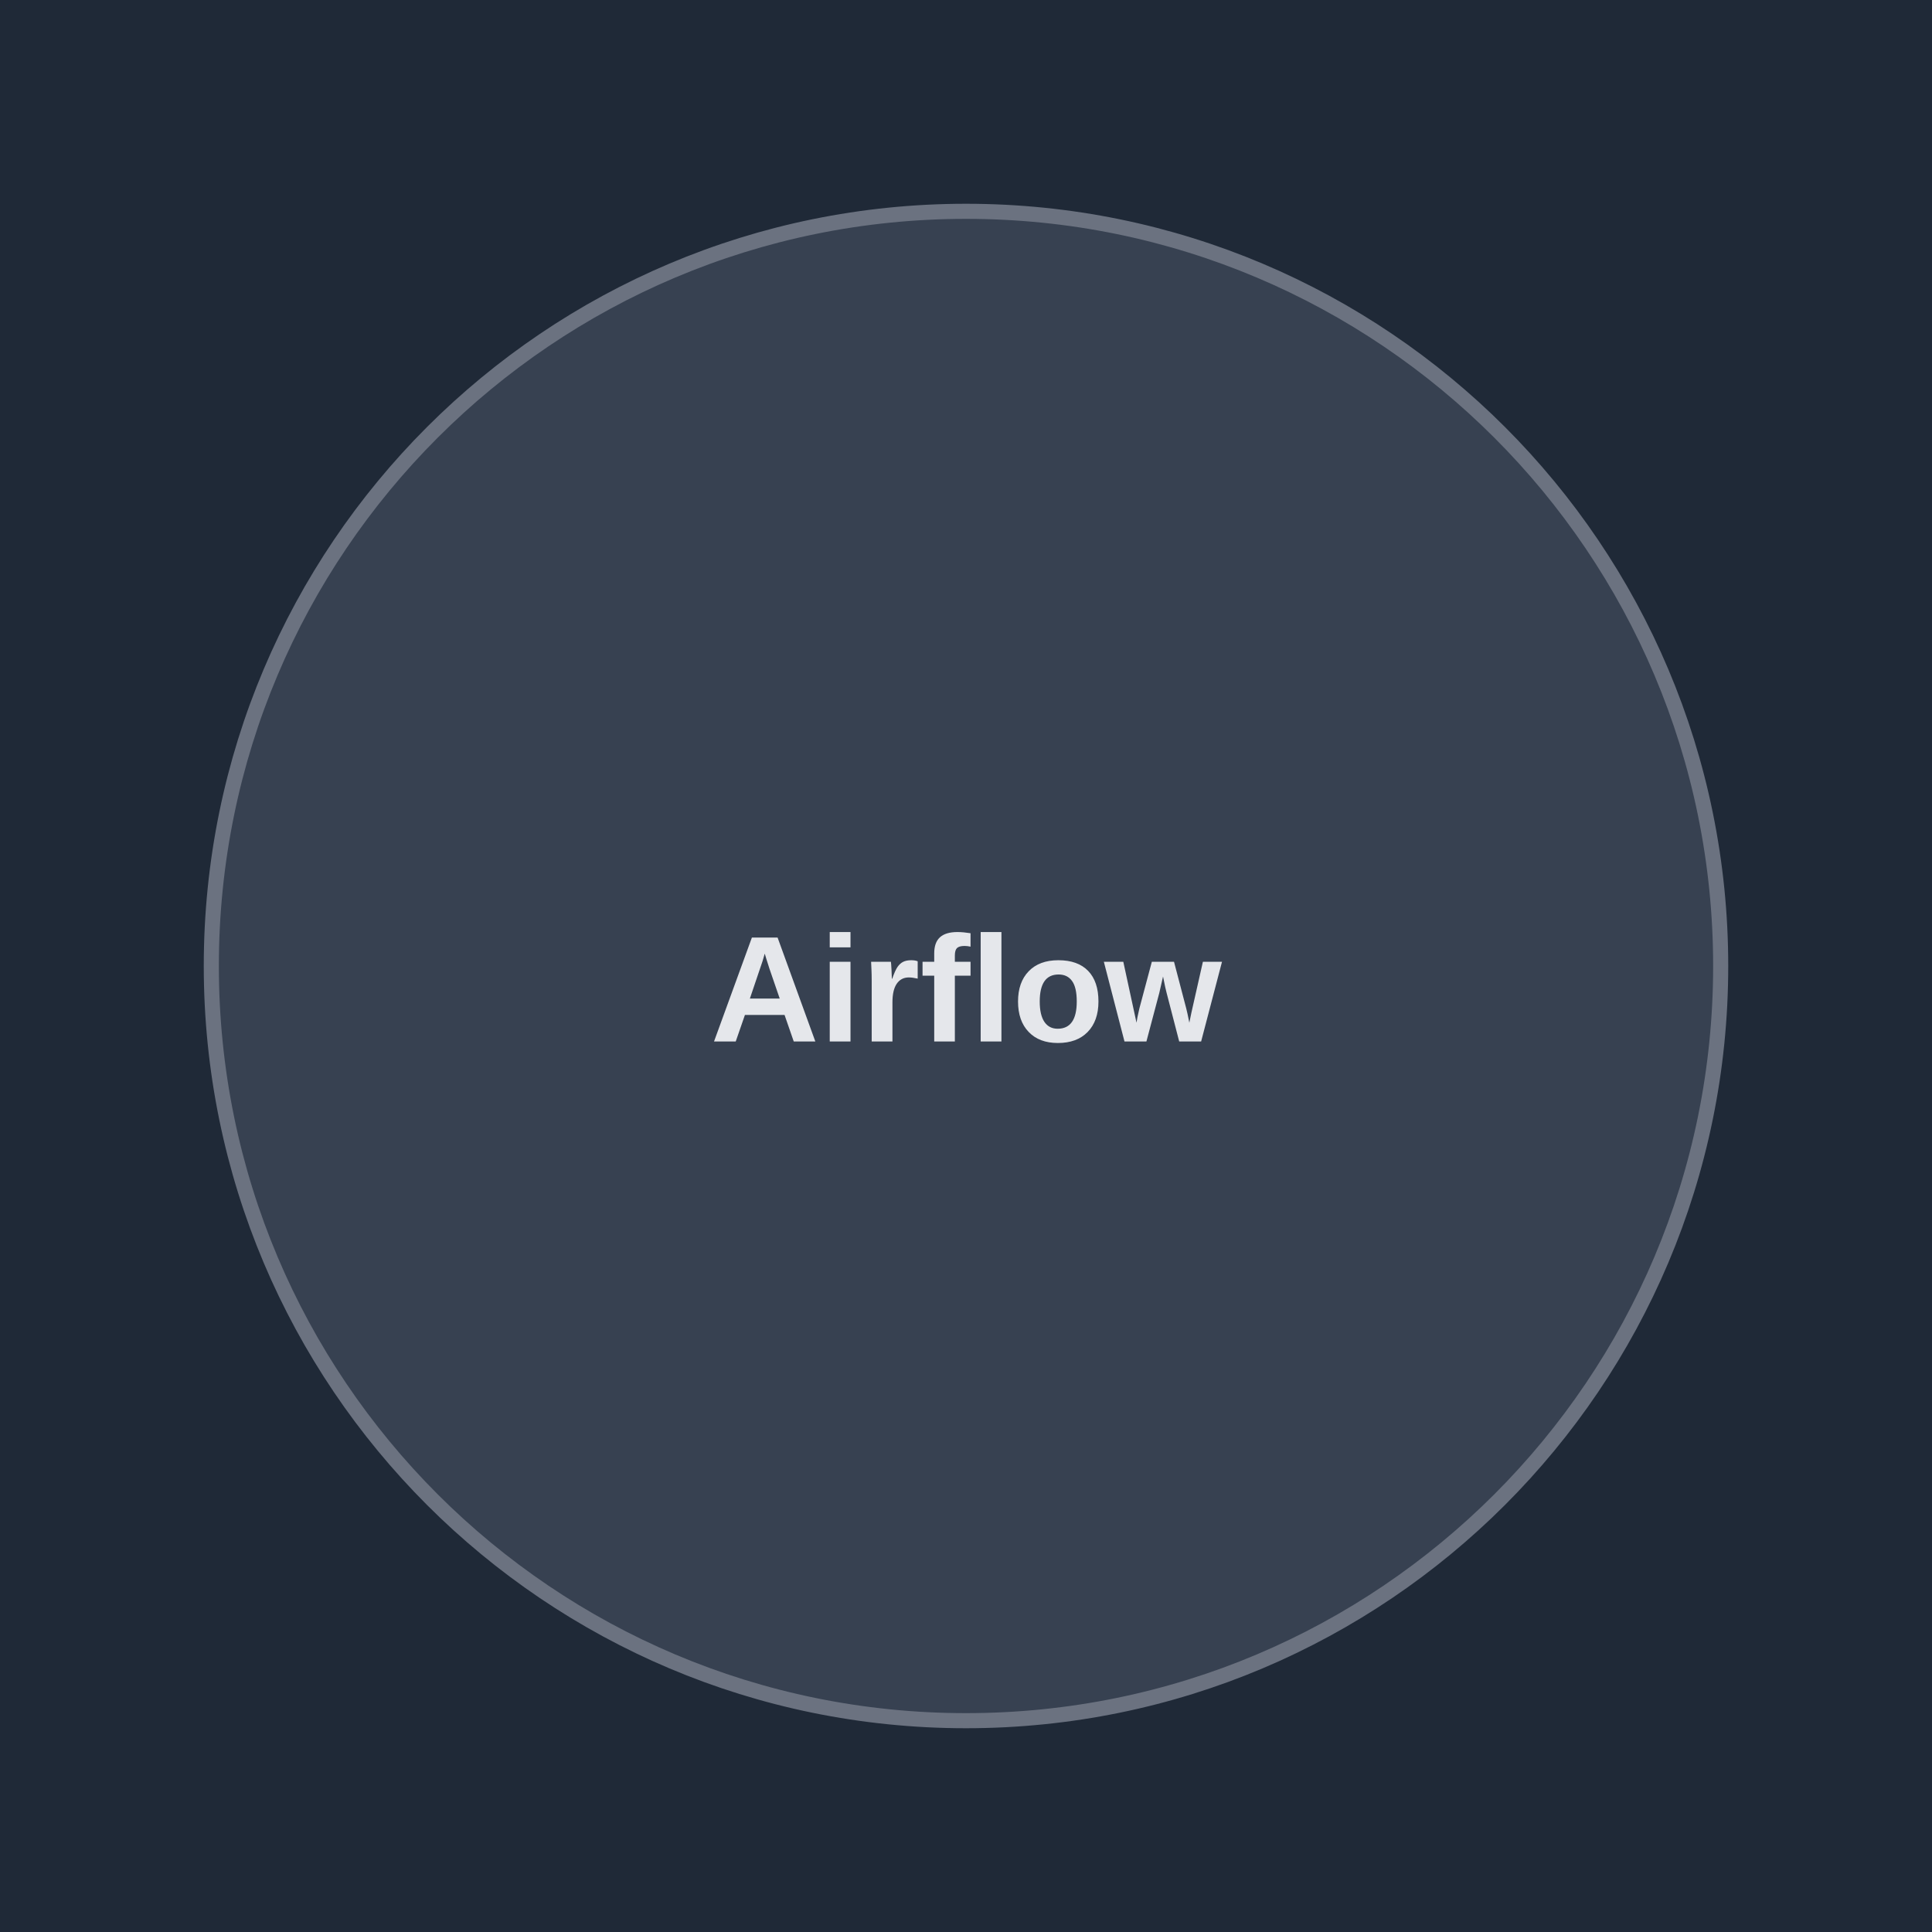
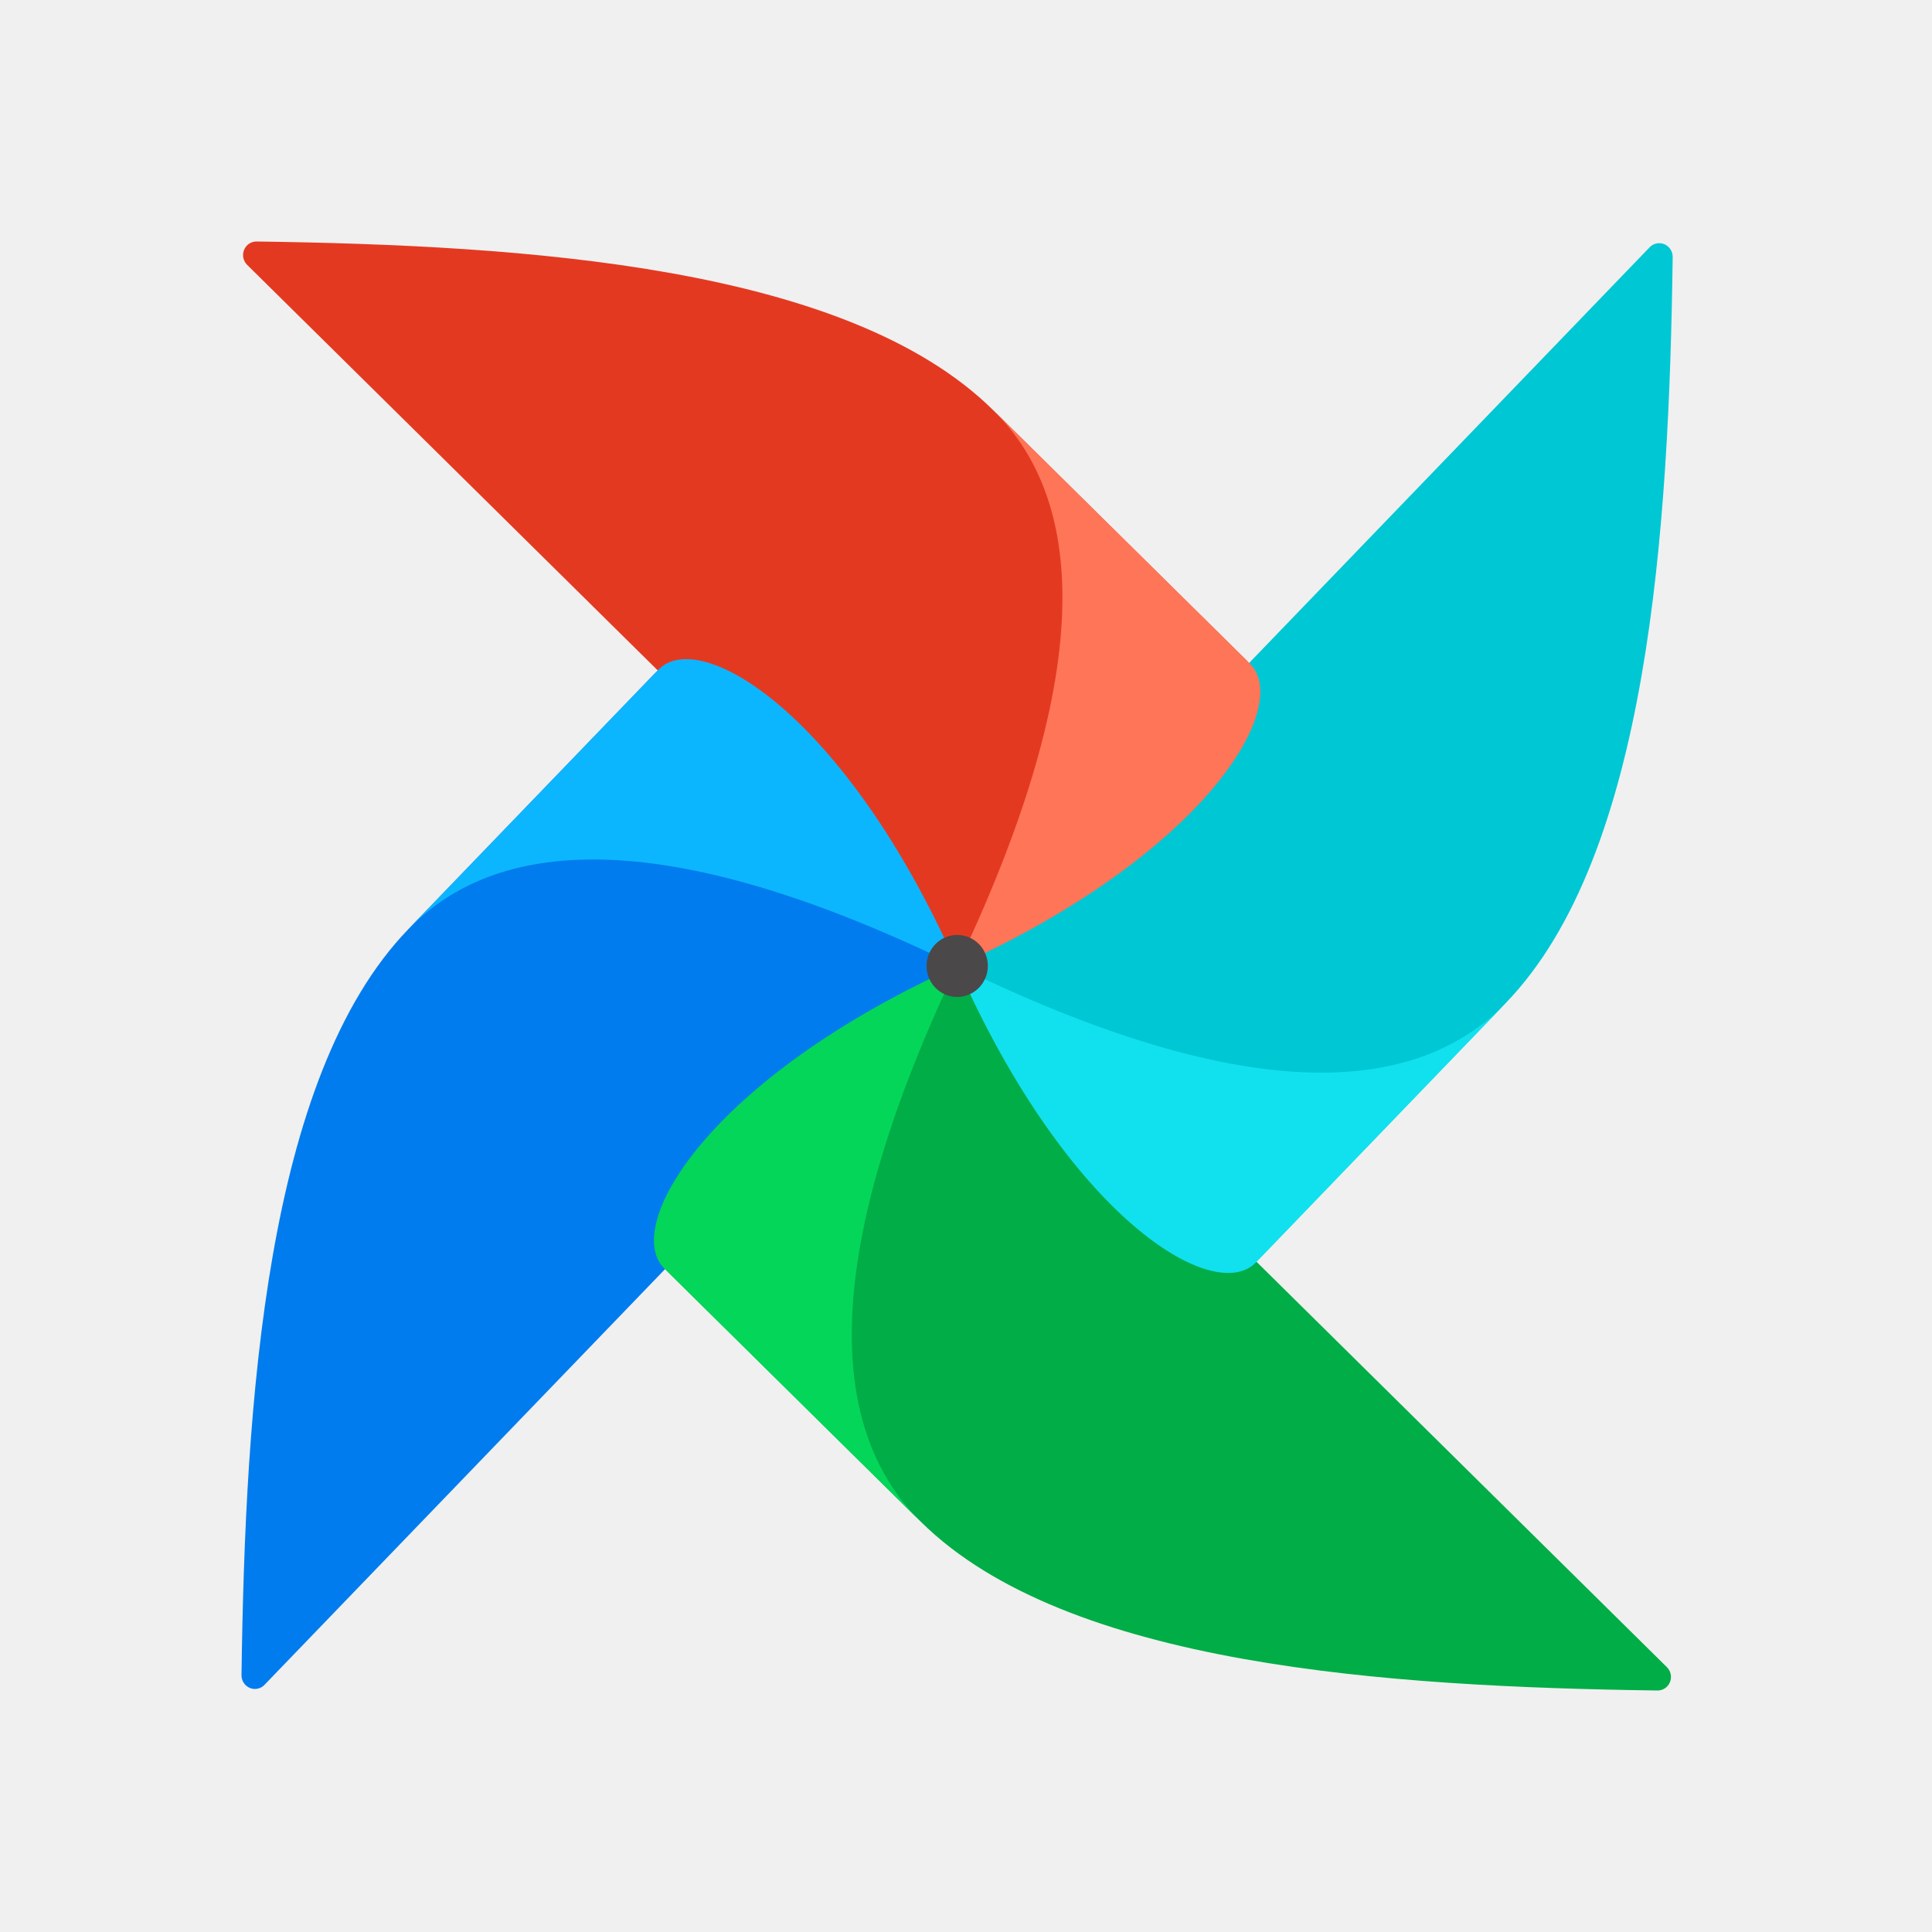
- <svg xmlns="http://www.w3.org/2000/svg" viewBox="0 0 256 256">
-   <rect width="256" height="256" fill="#1f2937" />
-   <circle cx="128" cy="128" r="100" fill="#374151" stroke="#6b7280" stroke-width="2" />
-   <text x="128" y="138" font-family="Arial, sans-serif" font-size="20" font-weight="bold" fill="#e5e7eb" text-anchor="middle">Airflow</text>
+ <svg xmlns="http://www.w3.org/2000/svg" width="64" height="64" fill="none">
+   <g clip-path="url(#a)">
+     <path d="m8.764 55.81 22.7-23.558a.427.427 0 0 0 .05-.544c-1.38-1.95-3.927-2.289-4.871-3.6-2.796-3.884-3.506-6.082-4.707-5.946a.366.366 0 0 0-.218.117l-8.2 8.51C8.8 35.683 8.122 46.466 8 55.496a.454.454 0 0 0 .277.42.44.44 0 0 0 .487-.105Z" fill="#017CEE" />
+     <path d="M55.22 55.229 31.952 32.244a.417.417 0 0 0-.537-.051c-1.927 1.398-2.261 3.976-3.556 4.932-3.836 2.831-6.007 3.55-5.873 4.766a.374.374 0 0 0 .116.22l8.405 8.302C35.34 55.19 45.99 55.876 54.908 56a.44.44 0 0 0 .412-.28.455.455 0 0 0-.1-.491Z" fill="#00AD46" />
+     <path d="M30.508 50.416c-2.642-2.61-3.866-7.77 1.196-18.414-8.23 3.724-11.113 8.618-9.695 10.02l8.499 8.394Z" fill="#04D659" />
+     <path d="M54.645 8.193 31.946 31.752a.426.426 0 0 0-.05.543c1.38 1.951 3.926 2.29 4.871 3.6 2.796 3.884 3.506 6.082 4.707 5.946a.364.364 0 0 0 .218-.117l8.2-8.51c4.717-4.893 5.395-15.676 5.518-24.706a.454.454 0 0 0-.278-.419.44.44 0 0 0-.487.104Z" fill="#00C7D4" />
+     <path d="M49.896 33.214c-2.577 2.674-7.675 3.913-18.187-1.212 3.678 8.332 8.512 11.252 9.896 9.816l8.29-8.604Z" fill="#11E1EE" />
+     <path d="m8.188 8.775 23.268 22.982a.417.417 0 0 0 .536.051c1.927-1.398 2.262-3.977 3.557-4.932 3.835-2.831 6.006-3.55 5.872-4.766a.375.375 0 0 0-.115-.221L32.9 13.587C28.068 8.81 17.418 8.124 8.5 8a.44.44 0 0 0-.415.28.455.455 0 0 0 .103.495Z" fill="#E43921" />
+     <path fill-rule="evenodd" clip-rule="evenodd" d="M32.904 13.588c2.641 2.609 3.865 7.77-1.197 18.414 8.23-3.724 11.114-8.62 9.695-10.02l-8.498-8.394Z" fill="#FF7557" />
+     <path d="M13.518 30.79c2.577-2.674 7.674-3.913 18.187 1.212-3.678-8.332-8.512-11.252-9.896-9.816l-8.291 8.604Z" fill="#0CB6FF" />
+     <path d="M31.708 33.025c.56 0 1.015-.46 1.015-1.027a1.02 1.02 0 0 0-1.015-1.027c-.56 0-1.015.46-1.015 1.027s.455 1.027 1.015 1.027Z" fill="#4A4848" />
+   </g>
+   <defs>
+     <clipPath id="a">
+       <path fill="#fff" transform="translate(8 8)" d="M0 0h48v48H0z" />
+     </clipPath>
+   </defs>
</svg>
